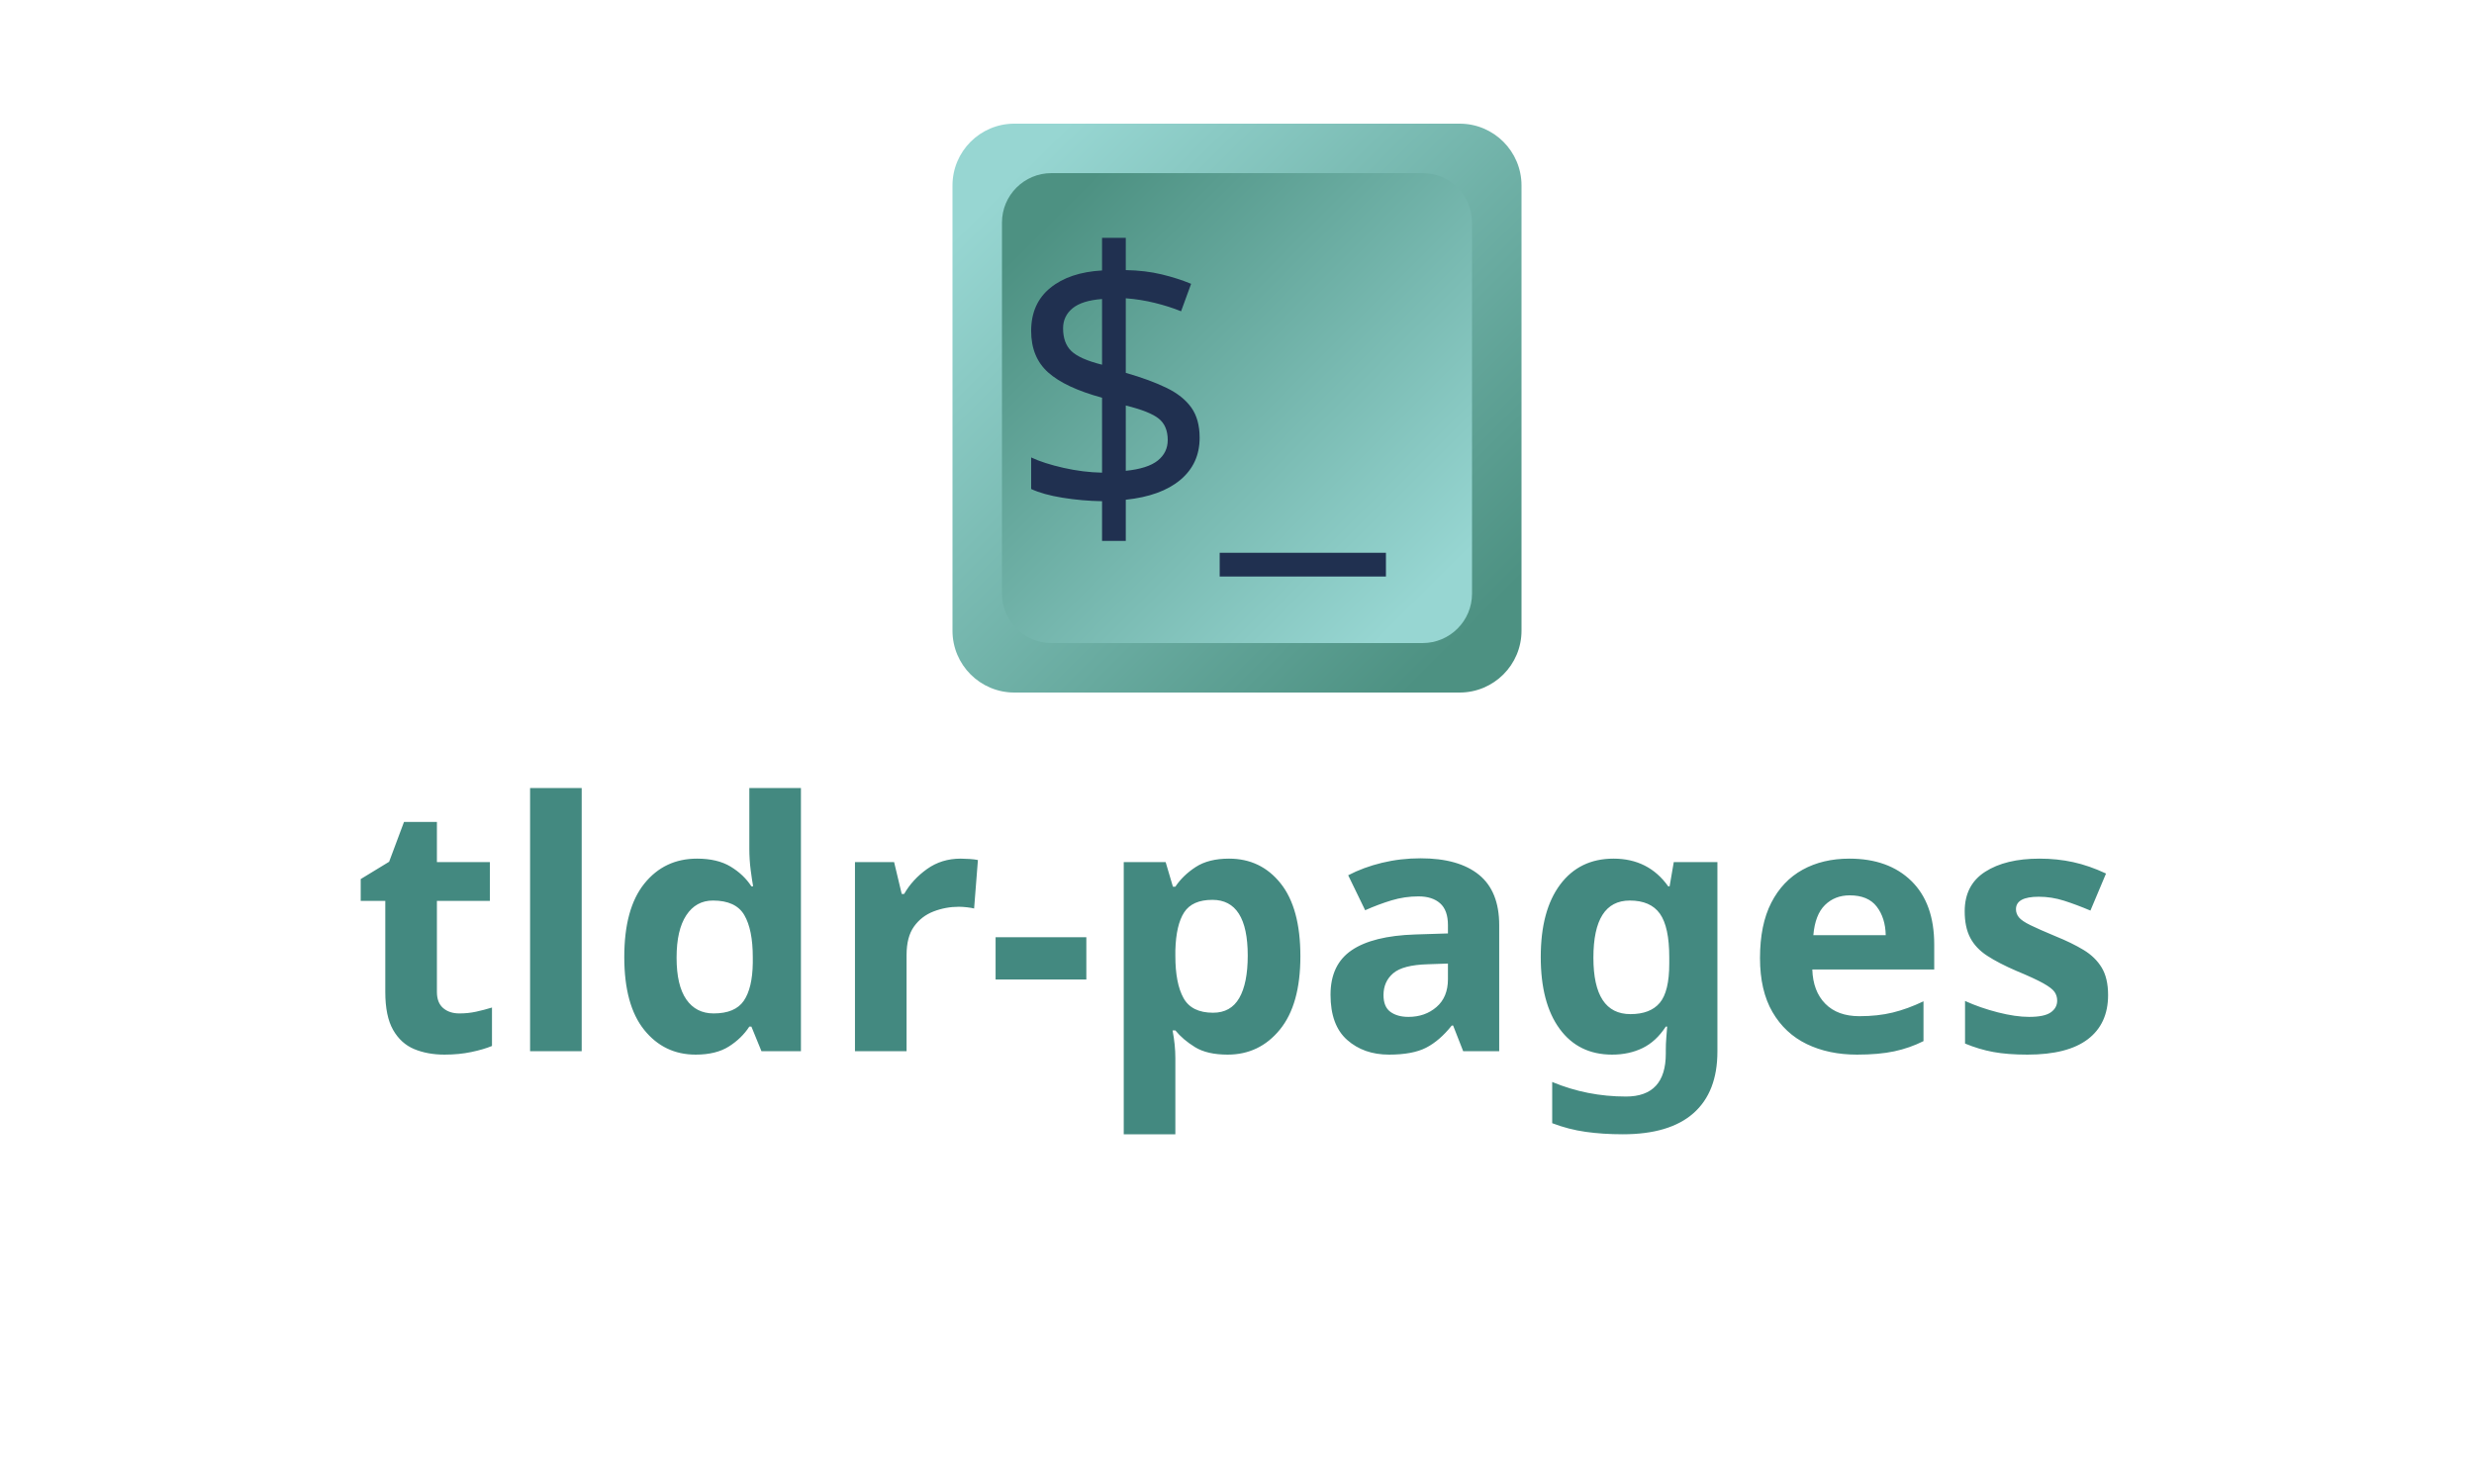
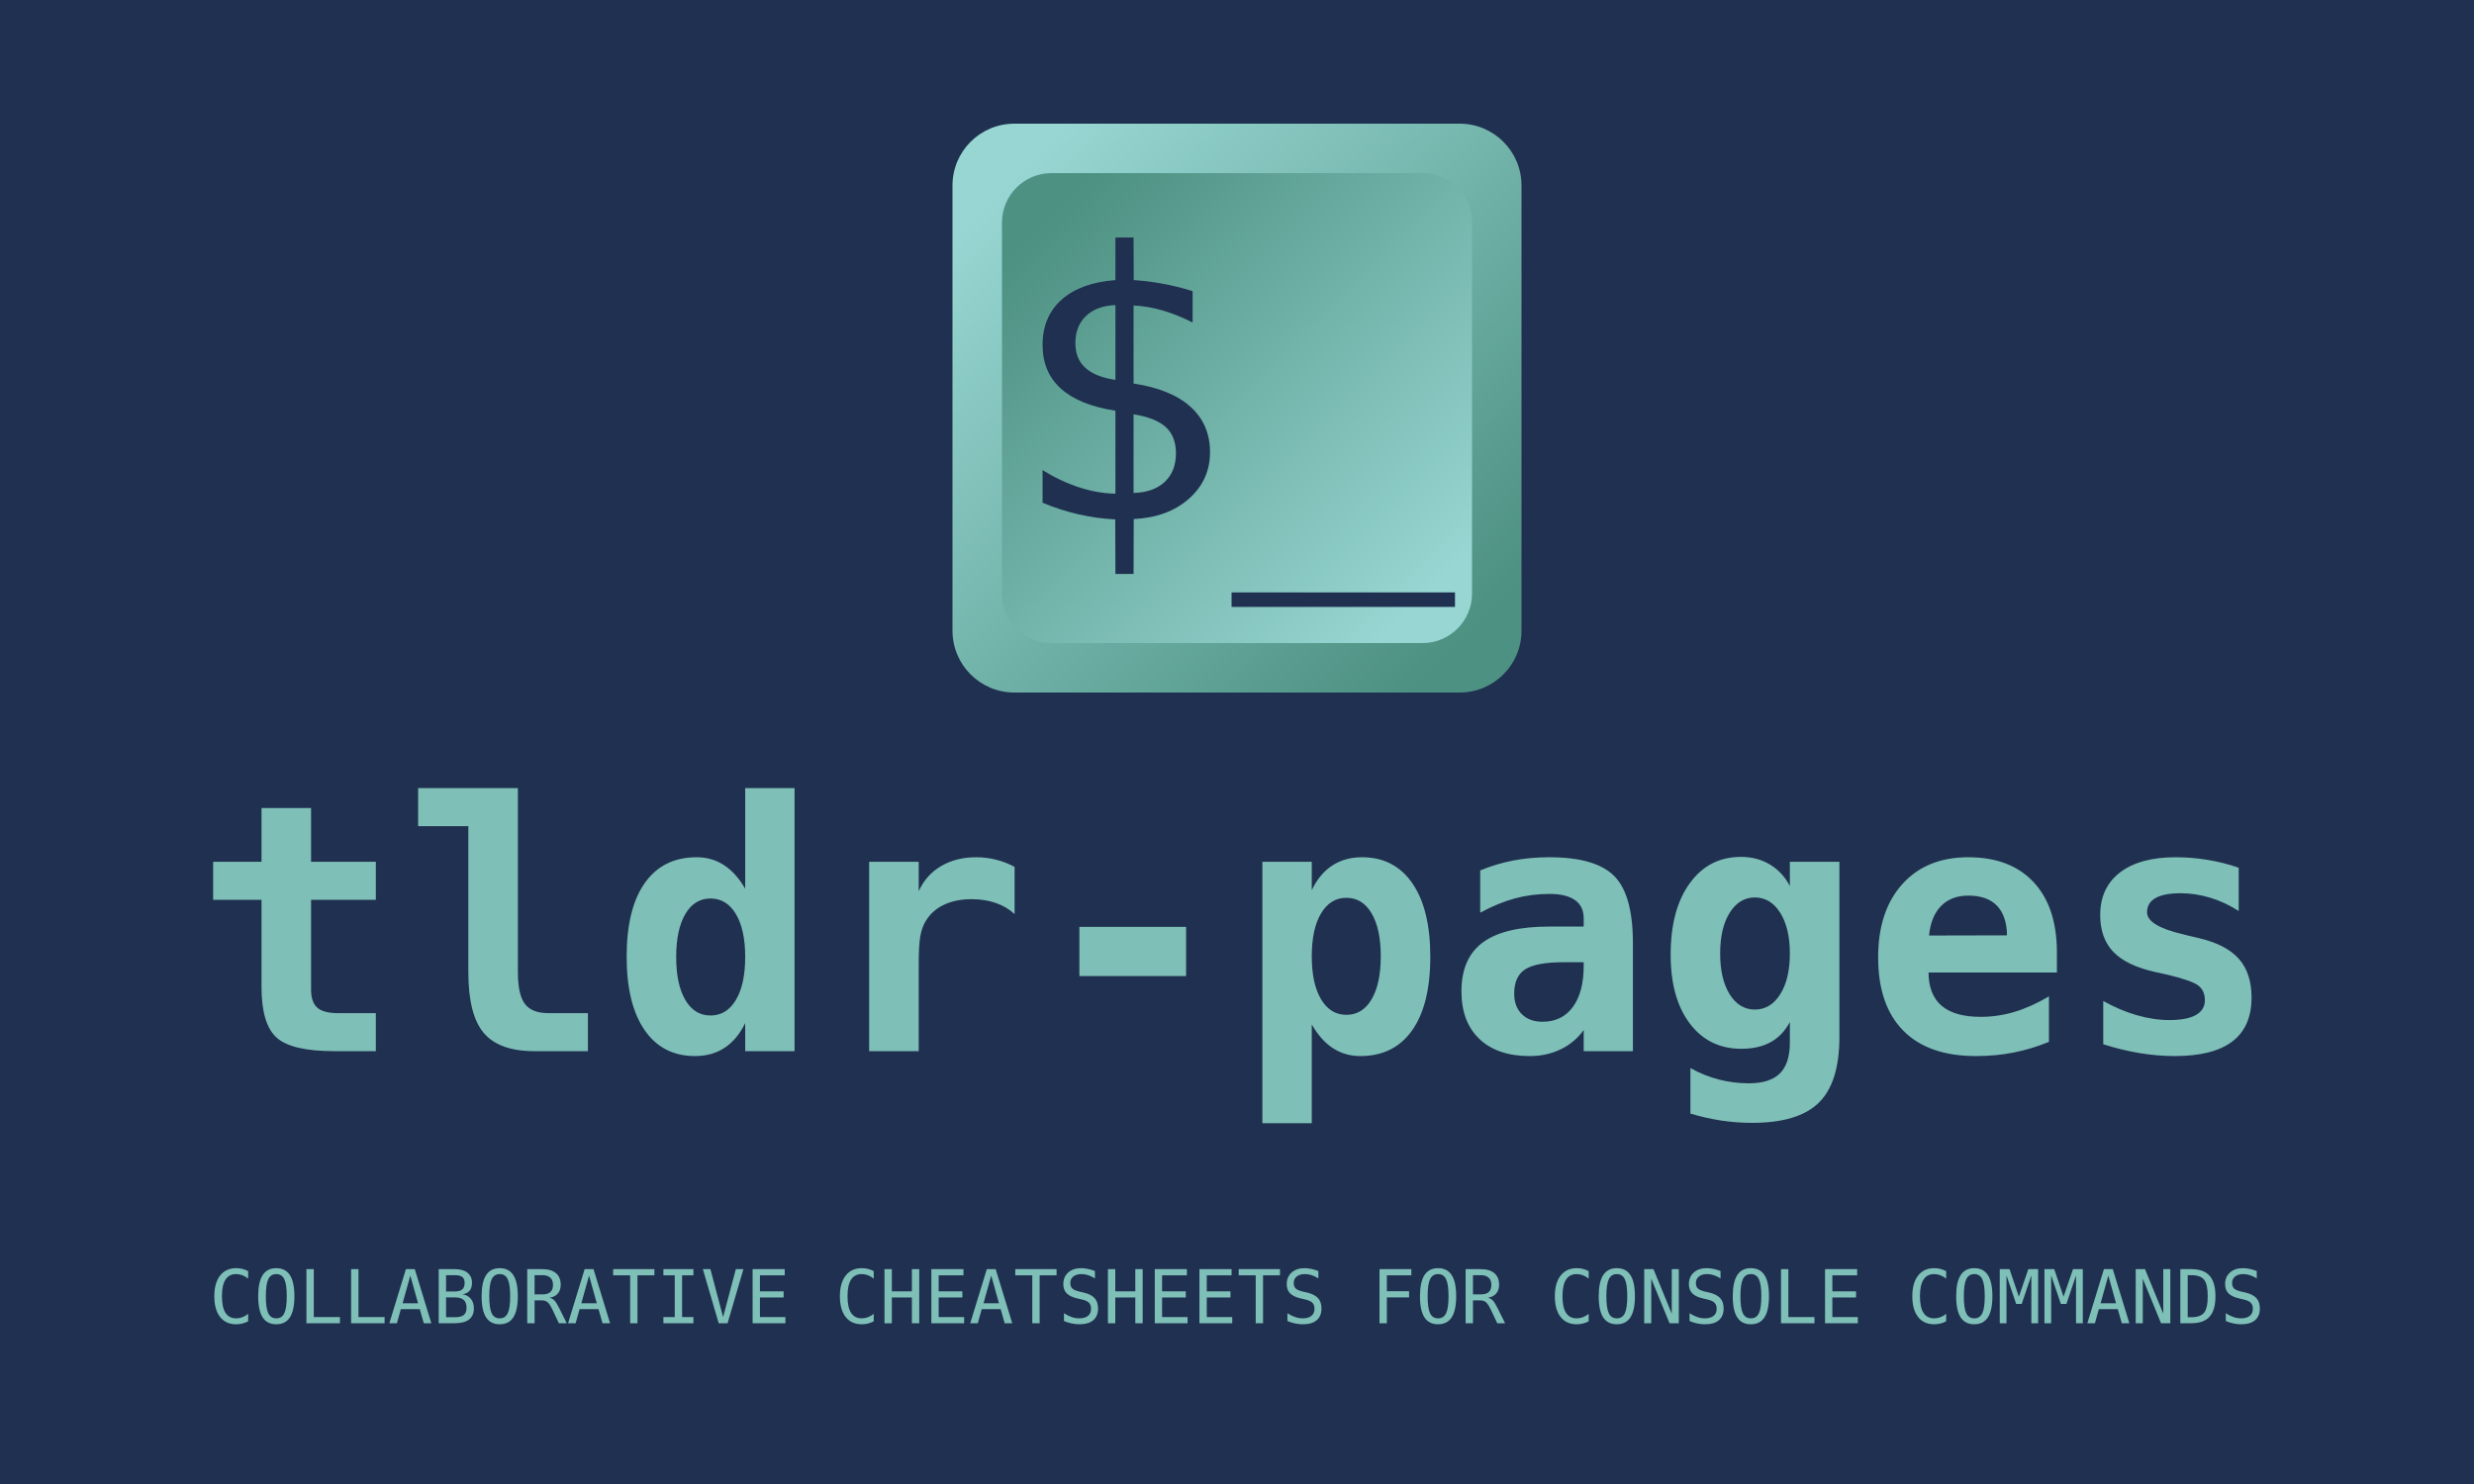
- <svg xmlns="http://www.w3.org/2000/svg" xmlns:xlink="http://www.w3.org/1999/xlink" width="2e3" height="1200" version="1.1">
+ <svg xmlns="http://www.w3.org/2000/svg" xmlns:xlink="http://www.w3.org/1999/xlink" width="2000" height="1200">
  <defs>
    <linearGradient id="a">
-       <stop stop-color="#97d6d2" offset="0" />
-       <stop stop-color="#4d9182" offset="1" />
+       <stop offset="0" stop-color="#97d6d2" />
+       <stop offset="1" stop-color="#4d9182" />
    </linearGradient>
-     <linearGradient id="b" x1="10%" x2="90%" y1="10%" y2="90%" xlink:href="#a" />
-     <linearGradient id="c" x1="90%" x2="10%" y1="90%" y2="10%" xlink:href="#a" />
+     <linearGradient xlink:href="#a" id="b" x1="10%" y1="10%" x2="90%" y2="90%" />
+     <linearGradient xlink:href="#a" id="c" x1="90%" y1="90%" x2="10%" y2="10%" />
    <style type="text/css">
+       
        @font-face {
          font-family: 'Sometype Mono';
          src: url('./SometypeMono-Regular.ttf');
        }
        @font-face {
          font-family: 'Sometype Mono';
          src: url('./SometypeMono-Bold.ttf');
          font-weight: bold;
        }
-       </style>
+       
+     </style>
  </defs>
+   <rect width="100%" height="100%" x="0" y="0" fill="#203050" />
  <g transform="translate(600,-70)">
-     <rect x="170" y="170" width="460" height="460" rx="50" ry="50" fill="url(#b)" />
-     <rect x="210" y="210" width="380" height="380" rx="40" ry="40" fill="url(#c)" />
-     <text x="215" y="490" fill="#203050" font-family="'Sometype Mono'" font-size="300">$_ </text>
+     <rect width="460" height="460" x="170" y="170" rx="50" ry="50" fill="url(#b)" />
+     <rect width="380" height="380" x="210" y="210" rx="40" ry="40" fill="url(#c)" />
+     <text x="215" y="490" font-size="300" font-family="Sometype Mono, monospace" fill="#203050">
+       $_
+     </text>
  </g>
-   <g fill="#7ebfb7" font-family="Sometype Mono, monospace" text-anchor="middle">
-     <text x="1000" y="850" font-size="280px" font-weight="bold">
-       <tspan fill="#438980" font-family="'Sometype Mono'" font-weight="bold">tldr-pages</tspan>
+   <g fill="#7ebfb7" font-family="Sometype Mono, monospace">
+     <text x="1000" y="850" font-size="280" font-weight="bold" text-anchor="middle">
+       tldr-pages
    </text>
-     <text x="1000" y="1070" font-size="61.333px" font-variant="small-caps" font-weight="500" style="inline-size:2003.78;white-space:pre" xml:space="preserve" />
+     <text x="1000" y="1070" font-size="75" font-weight="500" text-anchor="middle" font-variant="small-caps">
+       collaborative cheatsheets for console commands
+     </text>
  </g>
-   <text fill="black" font-family="sans-serif" font-size="40px" style="line-height:1.25;shape-inside:url(#rect47);white-space:pre" xml:space="preserve" />
</svg>
